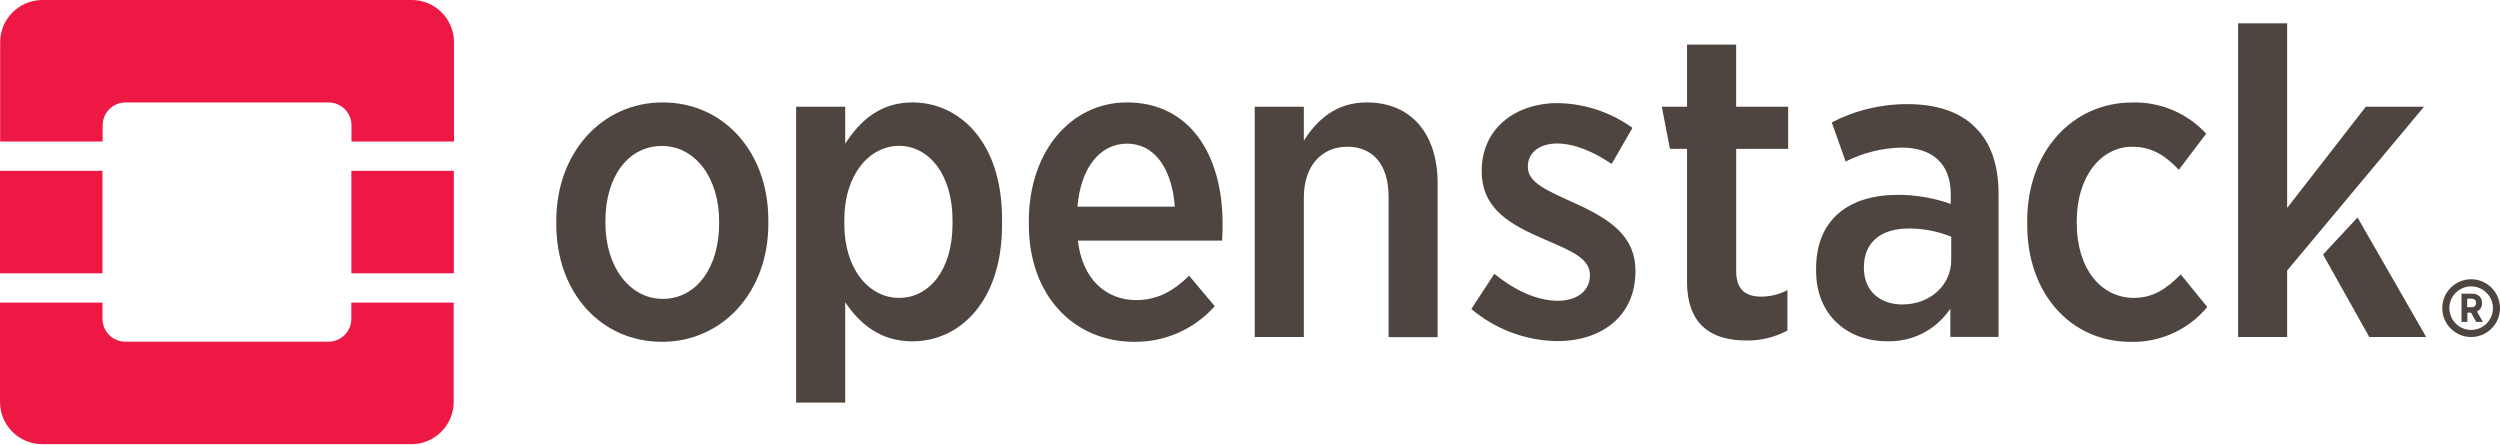
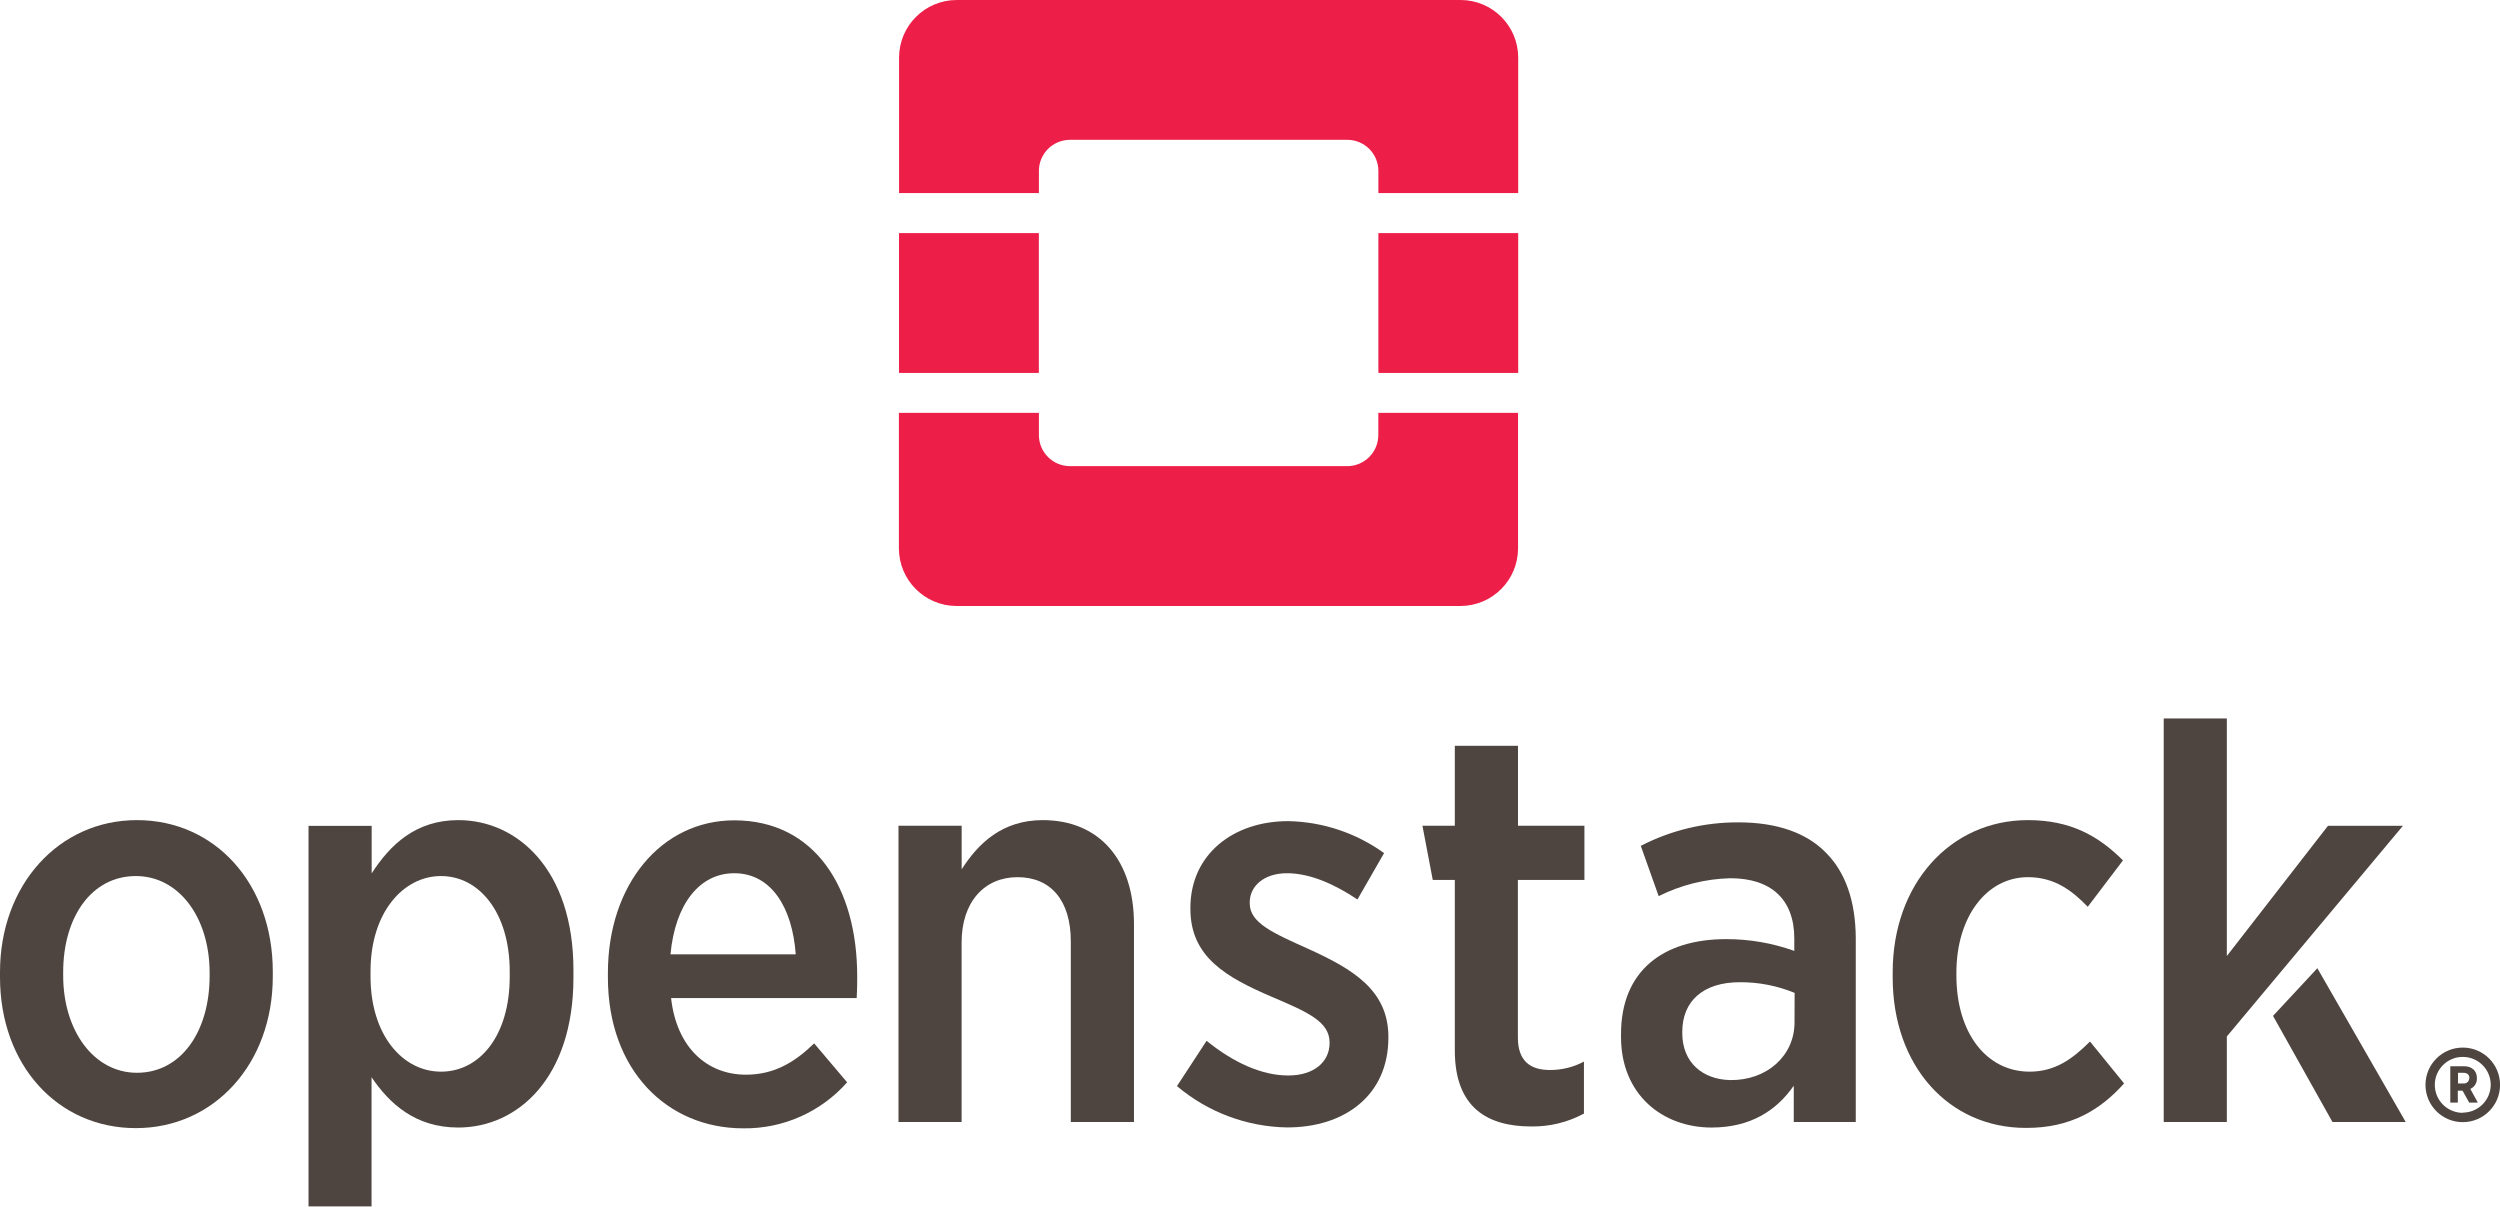
- <svg xmlns="http://www.w3.org/2000/svg" id="Layer_1" data-name="Layer 1" viewBox="0 0 480.62 85.39">
+ <svg xmlns="http://www.w3.org/2000/svg" id="Layer_1" data-name="Layer 1" viewBox="0 0 469.32 226.47">
  <defs>
-     <style>.cls-1{fill:#ed1944;}.cls-2{fill:#4e4540;}</style>
+     <style>.cls-1{fill:#4e4540;}.cls-2{opacity:0.98;}.cls-3{fill:#ed1944;}</style>
  </defs>
-   <path class="cls-1" d="M234.37,262.07h-71a8.13,8.13,0,0,0-8.11,8.11v19.1h19.7v-3.12a4.4,4.4,0,0,1,4.39-4.39h39.07a4.39,4.39,0,0,1,4.38,4.39v3.12h19.71v-19.1A8.13,8.13,0,0,0,234.37,262.07Z" transform="translate(-155.23 -262.07)" />
-   <path class="cls-1" d="M222.77,323.37a4.39,4.39,0,0,1-4.38,4.39H179.32a4.4,4.4,0,0,1-4.39-4.39v-3.12h-19.7v19.1a8.13,8.13,0,0,0,8.11,8.11h71a8.13,8.13,0,0,0,8.11-8.11v-19.1H222.77Z" transform="translate(-155.23 -262.07)" />
-   <rect class="cls-1" y="32.84" width="19.7" height="19.7" />
-   <rect class="cls-1" x="67.55" y="32.84" width="19.7" height="19.7" />
-   <path class="cls-2" d="M635.85,321.32a5.55,5.55,0,1,0-5.54,5.54A5.55,5.55,0,0,0,635.85,321.32Zm-5.54,4.18a4.19,4.19,0,1,1,4.18-4.18A4.18,4.18,0,0,1,630.31,325.5Z" transform="translate(-155.23 -262.07)" />
-   <path class="cls-2" d="M632.39,320.31v0a1.75,1.75,0,0,0-.46-1.26,2,2,0,0,0-1.48-.52h-2v5.43h1.13v-1.78h.7l1,1.78h1.29l-1.15-2A1.66,1.66,0,0,0,632.39,320.31Zm-1.14,0a.78.78,0,0,1-.88.82h-.83v-1.64h.8c.58,0,.91.27.91.81Z" transform="translate(-155.23 -262.07)" />
-   <path class="cls-2" d="M302.94,305.14v-.75c0-13.11-8.6-22.63-20.3-22.63s-20.46,9.68-20.46,22.71v.76c0,13.11,8.6,22.55,20.3,22.55S302.94,318.17,302.94,305.14ZM271.62,305v-.51c0-8.27,4.26-14.36,10.86-14.36,6.43,0,11,6.18,11,14.45v.5c0,8.27-4.26,14.45-10.86,14.45C276.21,319.51,271.62,313.24,271.62,305Z" transform="translate(-155.23 -262.07)" />
-   <path class="cls-2" d="M347.87,305.31v-1.17c0-14.95-8.35-22.38-17.21-22.38-6.34,0-10.19,3.67-12.94,7.93v-7.1h-9.44v56.88h9.44V320.18c2.67,3.92,6.51,7.51,12.94,7.51C339.6,327.69,347.87,320.18,347.87,305.31Zm-30.32-.17v-.83c0-8.69,4.84-14.2,10.52-14.2s10.28,5.43,10.28,14.28v.75c0,8.86-4.51,14.2-10.28,14.2S317.55,313.83,317.55,305.14Z" transform="translate(-155.23 -262.07)" />
-   <path class="cls-2" d="M388.76,320.93l-4.92-5.85c-2.93,2.84-6,4.68-10.19,4.68-5.77,0-10.36-4-11.2-11.44h27.73c.09-1.34.09-2.68.09-3.26,0-13.28-6.35-23.3-18.38-23.3-10.86,0-18.87,9.52-18.87,22.8v.67c0,13.86,8.85,22.55,20.21,22.55A20.34,20.34,0,0,0,388.76,320.93Zm-16.87-31.24c5.51,0,8.69,5.1,9.19,12.11H362.37C363,294.28,366.71,289.69,371.89,289.69Z" transform="translate(-155.23 -262.07)" />
-   <path class="cls-2" d="M418,281.76c-6,0-9.6,3.42-12.11,7.35v-6.52h-9.44v44.27h9.44V300.05c0-6.1,3.42-9.77,8.35-9.77s7.94,3.42,7.94,9.6v27h9.43V297.21C431.59,287.77,426.5,281.76,418,281.76Z" transform="translate(-155.23 -262.07)" />
-   <path class="cls-2" d="M469.64,314.25v-.09c0-6.93-5.18-10.1-12-13.19-5.18-2.34-8.68-3.85-8.68-6.77V294c0-2.42,2.08-4.34,5.59-4.34s7.18,1.67,10.52,3.93l4-6.94a25.29,25.29,0,0,0-14.36-4.76c-8.27,0-14.62,5-14.62,12.95V295c0,7.26,5.51,10.27,12.11,13.11,5.26,2.25,8.69,3.67,8.69,6.85v.08c0,2.76-2.26,4.85-6.18,4.85s-8.19-1.93-12.2-5.18l-4.42,6.76a26.11,26.11,0,0,0,16.45,6.18C463,327.69,469.64,322.93,469.64,314.25Z" transform="translate(-155.23 -262.07)" />
-   <path class="cls-2" d="M498.86,325.61v-7.77a10.71,10.71,0,0,1-5.09,1.25c-3,0-4.76-1.42-4.76-4.84V290.69H499v-8.1H489V270.65h-9.44v11.94h-4.85l1.56,8.1h3.29v25.48c0,8.6,4.93,11.36,11.44,11.36A16.12,16.12,0,0,0,498.86,325.61Z" transform="translate(-155.23 -262.07)" />
-   <path class="cls-2" d="M535,286.6c-2.84-2.92-7.27-4.51-13-4.51a31.47,31.47,0,0,0-14.62,3.51l2.67,7.52a25.14,25.14,0,0,1,10.69-2.68c6,0,9.52,3.09,9.52,9v1.84a30.13,30.13,0,0,0-10.19-1.75c-9.35,0-15.7,4.67-15.7,14.19v.42c0,8.61,6.18,13.53,13.53,13.53a14.07,14.07,0,0,0,12.28-6.26v5.43h9.27V299.38C539.45,293.87,538,289.52,535,286.6ZM530.35,312c0,5-4.18,8.69-9.61,8.6-4.09-.08-7.18-2.59-7.18-7v-.17c0-4.68,3.17-7.43,8.6-7.43a21.47,21.47,0,0,1,8.19,1.58Z" transform="translate(-155.23 -262.07)" />
-   <path class="cls-2" d="M579.57,321.09l-5.09-6.26c-2.59,2.59-5.18,4.51-9,4.51-6.44,0-11-5.76-11-14.36v-.42c0-8.36,4.51-14.28,10.7-14.28,4,0,6.59,2,8.93,4.42l5.26-6.93a18.66,18.66,0,0,0-14.19-6c-11.61,0-20.22,9.52-20.22,22.71v.84c0,13.2,8.36,22.47,19.88,22.47A18.51,18.51,0,0,0,579.57,321.09Z" transform="translate(-155.23 -262.07)" />
-   <polygon class="cls-2" points="453.23 41.81 446.6 48.93 455.49 64.79 466.43 64.79 453.23 41.81" />
-   <polygon class="cls-2" points="454.82 20.52 439.7 39.98 439.7 4.48 430.27 4.48 430.27 64.79 439.7 64.79 439.7 52.01 466.01 20.52 454.82 20.52" />
+   <path class="cls-1" d="M631.58,390.79a7,7,0,1,0-7,7A7,7,0,0,0,631.58,390.79Zm-7,5.25a5.25,5.25,0,1,1,5.25-5.25A5.26,5.26,0,0,1,624.62,396Z" transform="translate(-162.25 -187.13)" />
+   <path class="cls-1" d="M627.23,389.53v0a2.17,2.17,0,0,0-.58-1.58,2.53,2.53,0,0,0-1.85-.65h-2.56v6.82h1.41v-2.24h.89l1.25,2.24h1.62L626,391.55A2.07,2.07,0,0,0,627.23,389.53Zm-1.43,0a1,1,0,0,1-1.11,1h-1v-2h1c.73,0,1.14.34,1.14,1Z" transform="translate(-162.25 -187.13)" />
+   <path class="cls-1" d="M213.46,370.47v-.94c0-16.48-10.81-28.44-25.5-28.44s-25.71,12.18-25.71,28.55v.94c0,16.47,10.81,28.33,25.5,28.33S213.46,386.84,213.46,370.47Zm-39.35-.21v-.62c0-10.39,5.35-18.05,13.64-18.05,8.08,0,13.85,7.76,13.85,18.15v.63c0,10.39-5.35,18.15-13.64,18.15C179.88,388.52,174.11,380.65,174.11,370.26Z" transform="translate(-162.25 -187.13)" />
+   <path class="cls-1" d="M269.9,370.68v-1.46c0-18.79-10.49-28.13-21.61-28.13-8,0-12.8,4.62-16.27,10v-8.92H220.17V413.6H232V389.36c3.36,4.93,8.19,9.44,16.27,9.44C259.52,398.8,269.9,389.36,269.9,370.68Zm-38.09-.21v-1.05c0-10.91,6.09-17.83,13.23-17.83s12.9,6.82,12.9,17.94v.94c0,11.13-5.66,17.84-12.9,17.84S231.81,381.39,231.81,370.47Z" transform="translate(-162.25 -187.13)" />
+   <path class="cls-1" d="M321.28,390.31,315.09,383c-3.67,3.57-7.55,5.88-12.8,5.88-7.24,0-13-5-14.06-14.38h34.84c.1-1.68.1-3.36.1-4.09,0-16.68-8-29.28-23.08-29.28-13.65,0-23.72,12-23.72,28.65v.84c0,17.42,11.12,28.33,25.4,28.33A25.56,25.56,0,0,0,321.28,390.31Zm-21.19-39.25c6.92,0,10.91,6.4,11.54,15.22H288.12C289,356.83,293.58,351.06,300.09,351.06Z" transform="translate(-162.25 -187.13)" />
+   <path class="cls-1" d="M358,341.09c-7.56,0-12.07,4.31-15.22,9.24v-8.19H330.92v55.62h11.85V364.07c0-7.66,4.31-12.27,10.5-12.27s10,4.3,10,12.06v33.9h11.86V360.51C375.09,348.65,368.69,341.09,358,341.09Z" transform="translate(-162.25 -187.13)" />
+   <path class="cls-1" d="M422.89,381.91v-.1c0-8.71-6.51-12.7-15.11-16.58-6.51-2.94-10.92-4.83-10.92-8.5v-.21c0-3,2.63-5.46,7-5.46s9,2.1,13.22,4.93l5-8.71a31.81,31.81,0,0,0-18-6c-10.38,0-18.36,6.3-18.36,16.27v.21c0,9.13,6.93,12.9,15.22,16.47,6.61,2.83,10.91,4.62,10.91,8.61v.1c0,3.46-2.83,6.09-7.77,6.09s-10.28-2.42-15.32-6.51l-5.56,8.5a32.82,32.82,0,0,0,20.67,7.76C414.6,398.8,422.89,392.82,422.89,381.91Z" transform="translate(-162.25 -187.13)" />
+   <path class="cls-1" d="M459.6,396.18v-9.76a13.42,13.42,0,0,1-6.4,1.58c-3.78,0-6-1.79-6-6.09V352.32h12.49V342.14H447.22v-15H435.36v15h-6.08l1.94,10.18h4.14v32c0,10.81,6.19,14.28,14.38,14.28A20.16,20.16,0,0,0,459.6,396.18Z" transform="translate(-162.25 -187.13)" />
+   <path class="cls-1" d="M505,347.18c-3.57-3.67-9.13-5.67-16.37-5.67a39.57,39.57,0,0,0-18.36,4.41l3.36,9.44A31.75,31.75,0,0,1,487.09,352c7.55,0,12,3.88,12,11.33v2.31a37.79,37.79,0,0,0-12.8-2.21c-11.75,0-19.73,5.88-19.73,17.84v.53c0,10.8,7.77,17,17,17,7.24,0,12.17-3.14,15.43-7.86v6.82h11.64V363.23C510.59,356.31,508.7,350.85,505,347.18Zm-5.87,31.9c0,6.29-5.25,10.91-12.07,10.81-5.14-.11-9-3.26-9-8.82v-.21c0-5.87,4-9.34,10.8-9.34a26.68,26.68,0,0,1,10.29,2Z" transform="translate(-162.25 -187.13)" />
+   <path class="cls-1" d="M561,390.52l-6.4-7.87c-3.26,3.25-6.51,5.66-11.34,5.66-8.08,0-13.74-7.24-13.74-18.05v-.52c0-10.49,5.66-17.94,13.43-17.94,5,0,8.29,2.52,11.23,5.56l6.61-8.71c-4.62-4.62-9.87-7.56-17.84-7.56-14.59,0-25.39,12-25.39,28.55v1c0,16.58,10.49,28.23,25,28.23C551,398.91,556.59,395.45,561,390.52Z" transform="translate(-162.25 -187.13)" />
+   <polygon class="cls-1" points="435.03 181.76 426.71 190.71 437.87 210.63 451.62 210.63 435.03 181.76" />
+   <polygon class="cls-1" points="437.03 155.02 418.04 179.47 418.04 134.87 406.19 134.87 406.19 210.63 418.04 210.63 418.04 194.57 451.1 155.02 437.03 155.02" />
+   <g class="cls-2">
+     <path class="cls-3" d="M436.46,187.13H341.83a10.83,10.83,0,0,0-10.8,10.8v25.45h26.25v-4.16a5.83,5.83,0,0,1,5.84-5.84h52.05a5.83,5.83,0,0,1,5.84,5.84v4.16h26.25V197.93A10.83,10.83,0,0,0,436.46,187.13Z" transform="translate(-162.25 -187.13)" />
+     <path class="cls-3" d="M421,268.8a5.84,5.84,0,0,1-5.84,5.84H363.12a5.84,5.84,0,0,1-5.84-5.84v-4.16H331v25.45a10.83,10.83,0,0,0,10.8,10.8h94.63a10.83,10.83,0,0,0,10.8-10.8V264.64H421Z" transform="translate(-162.25 -187.13)" />
+     <rect class="cls-3" x="168.77" y="43.76" width="26.25" height="26.25" />
+     <rect class="cls-3" x="258.76" y="43.76" width="26.25" height="26.25" />
+   </g>
</svg>
